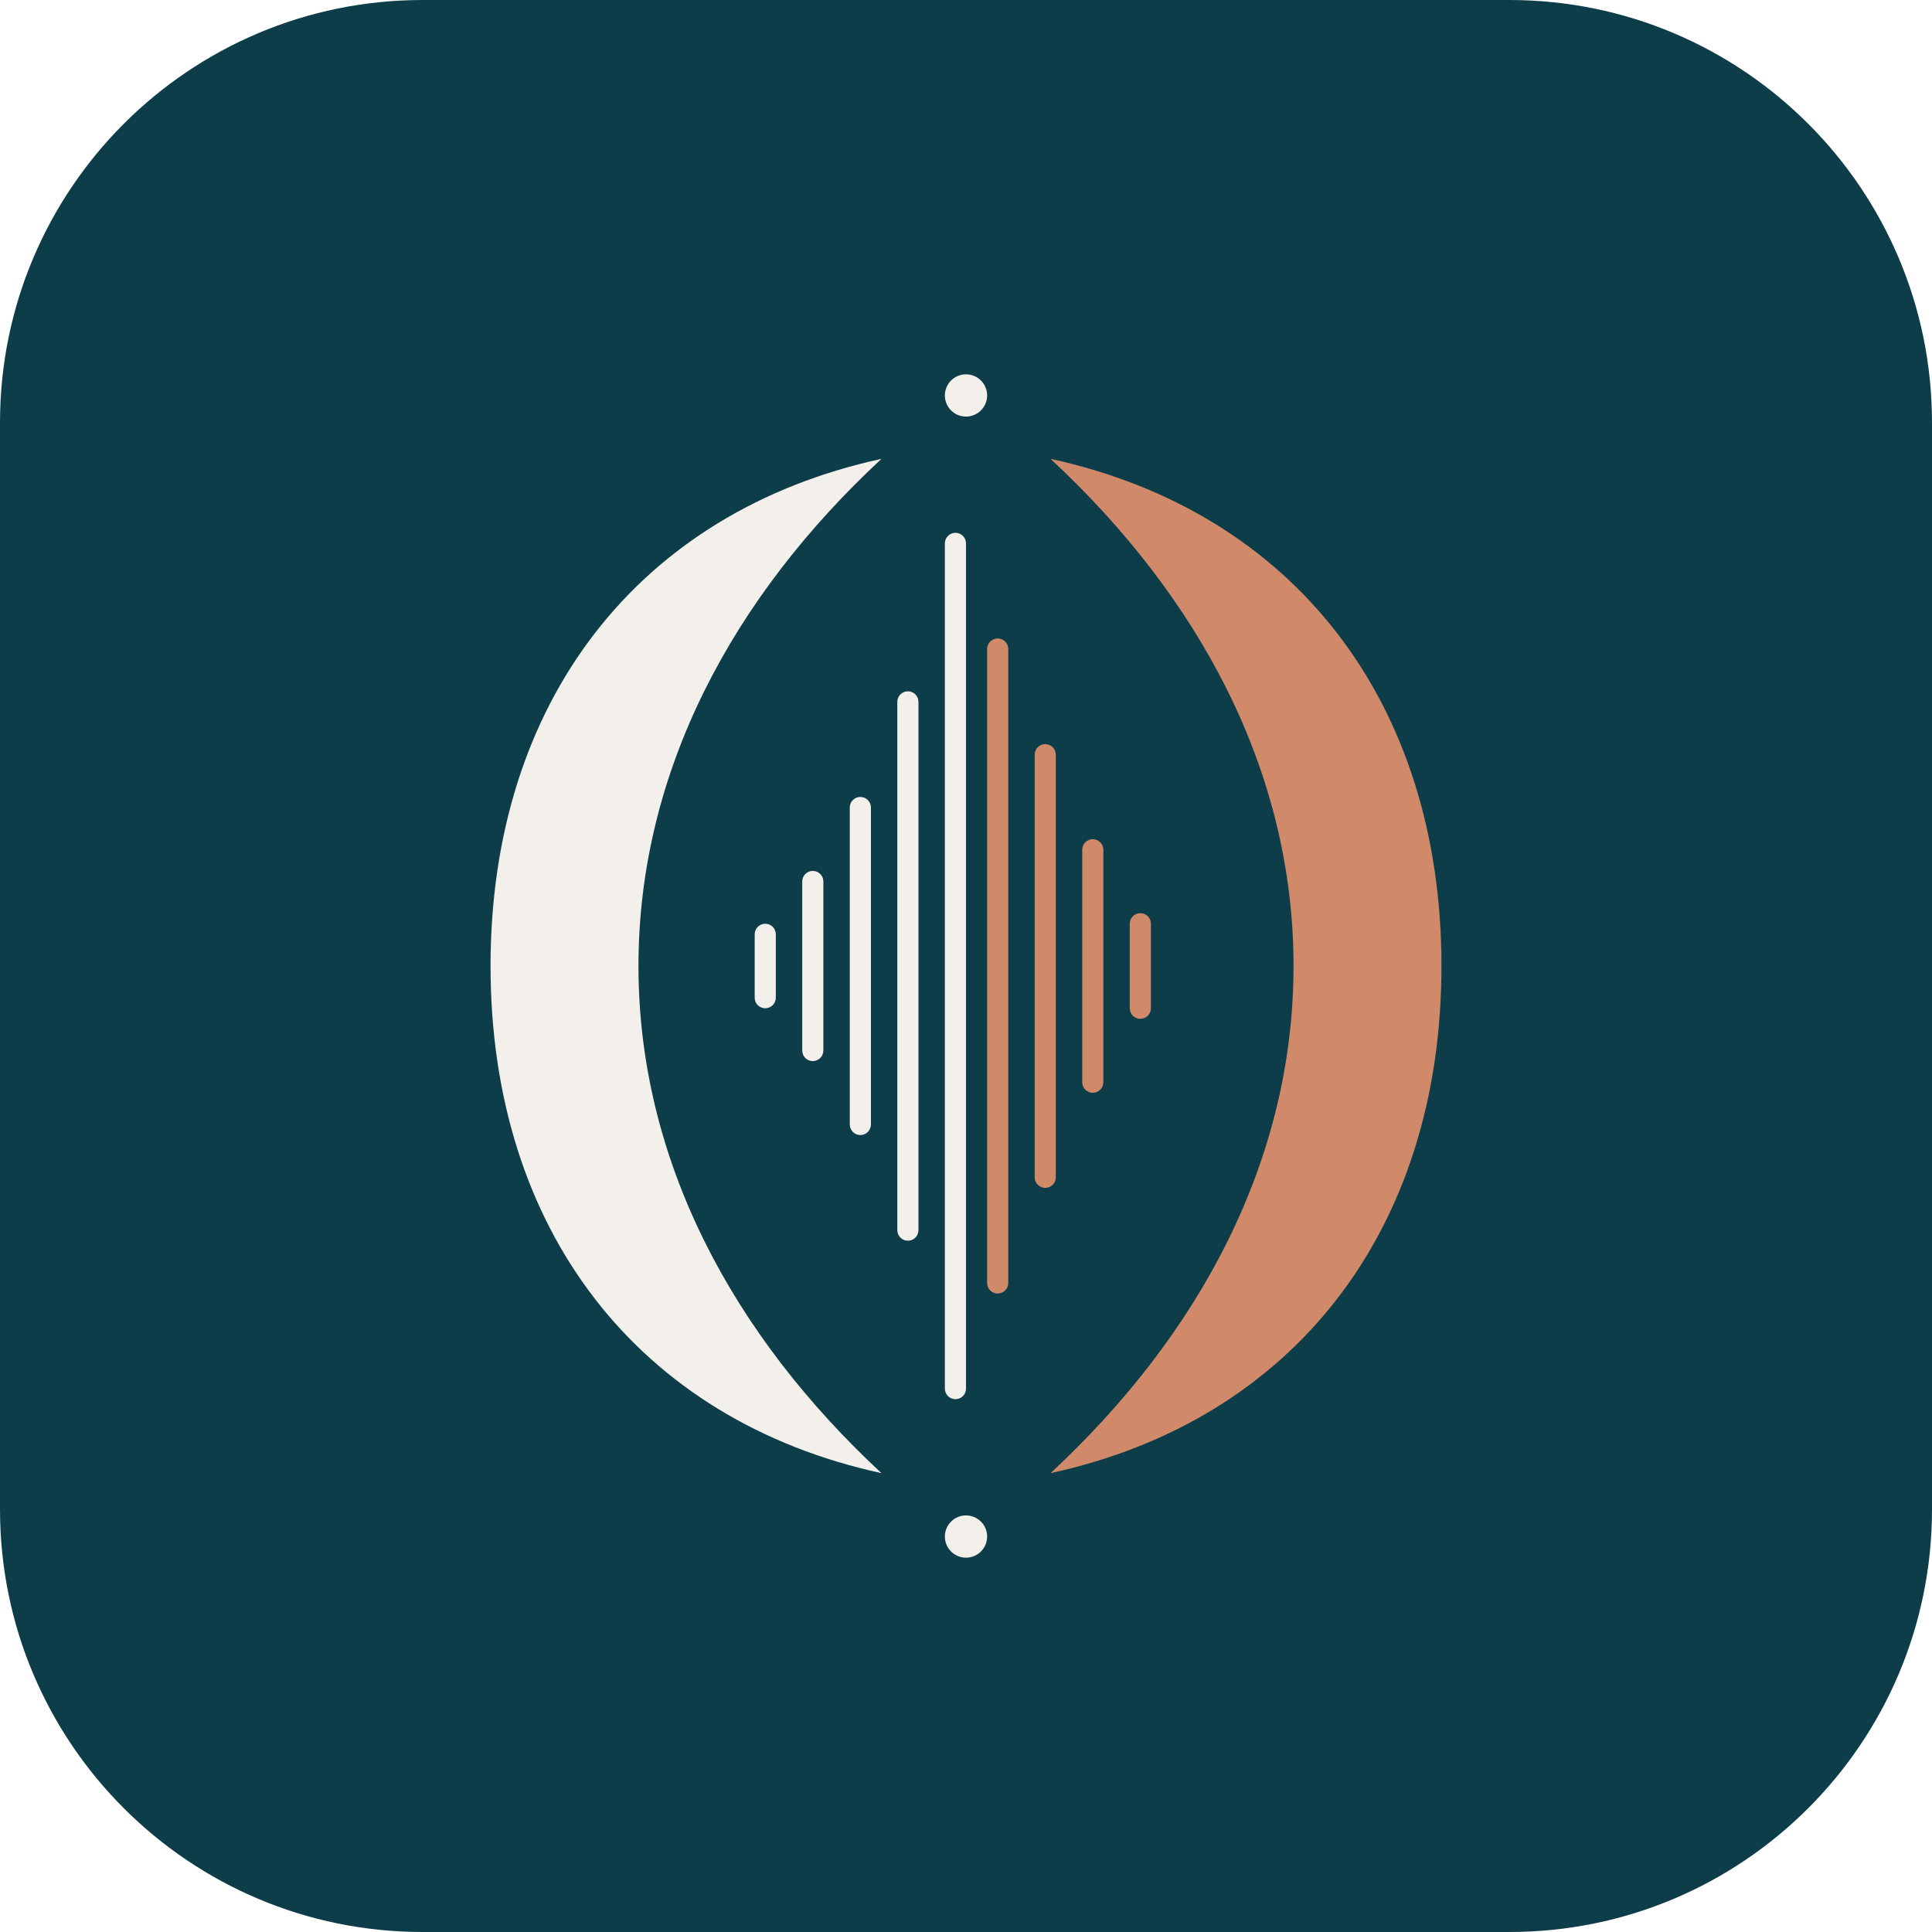
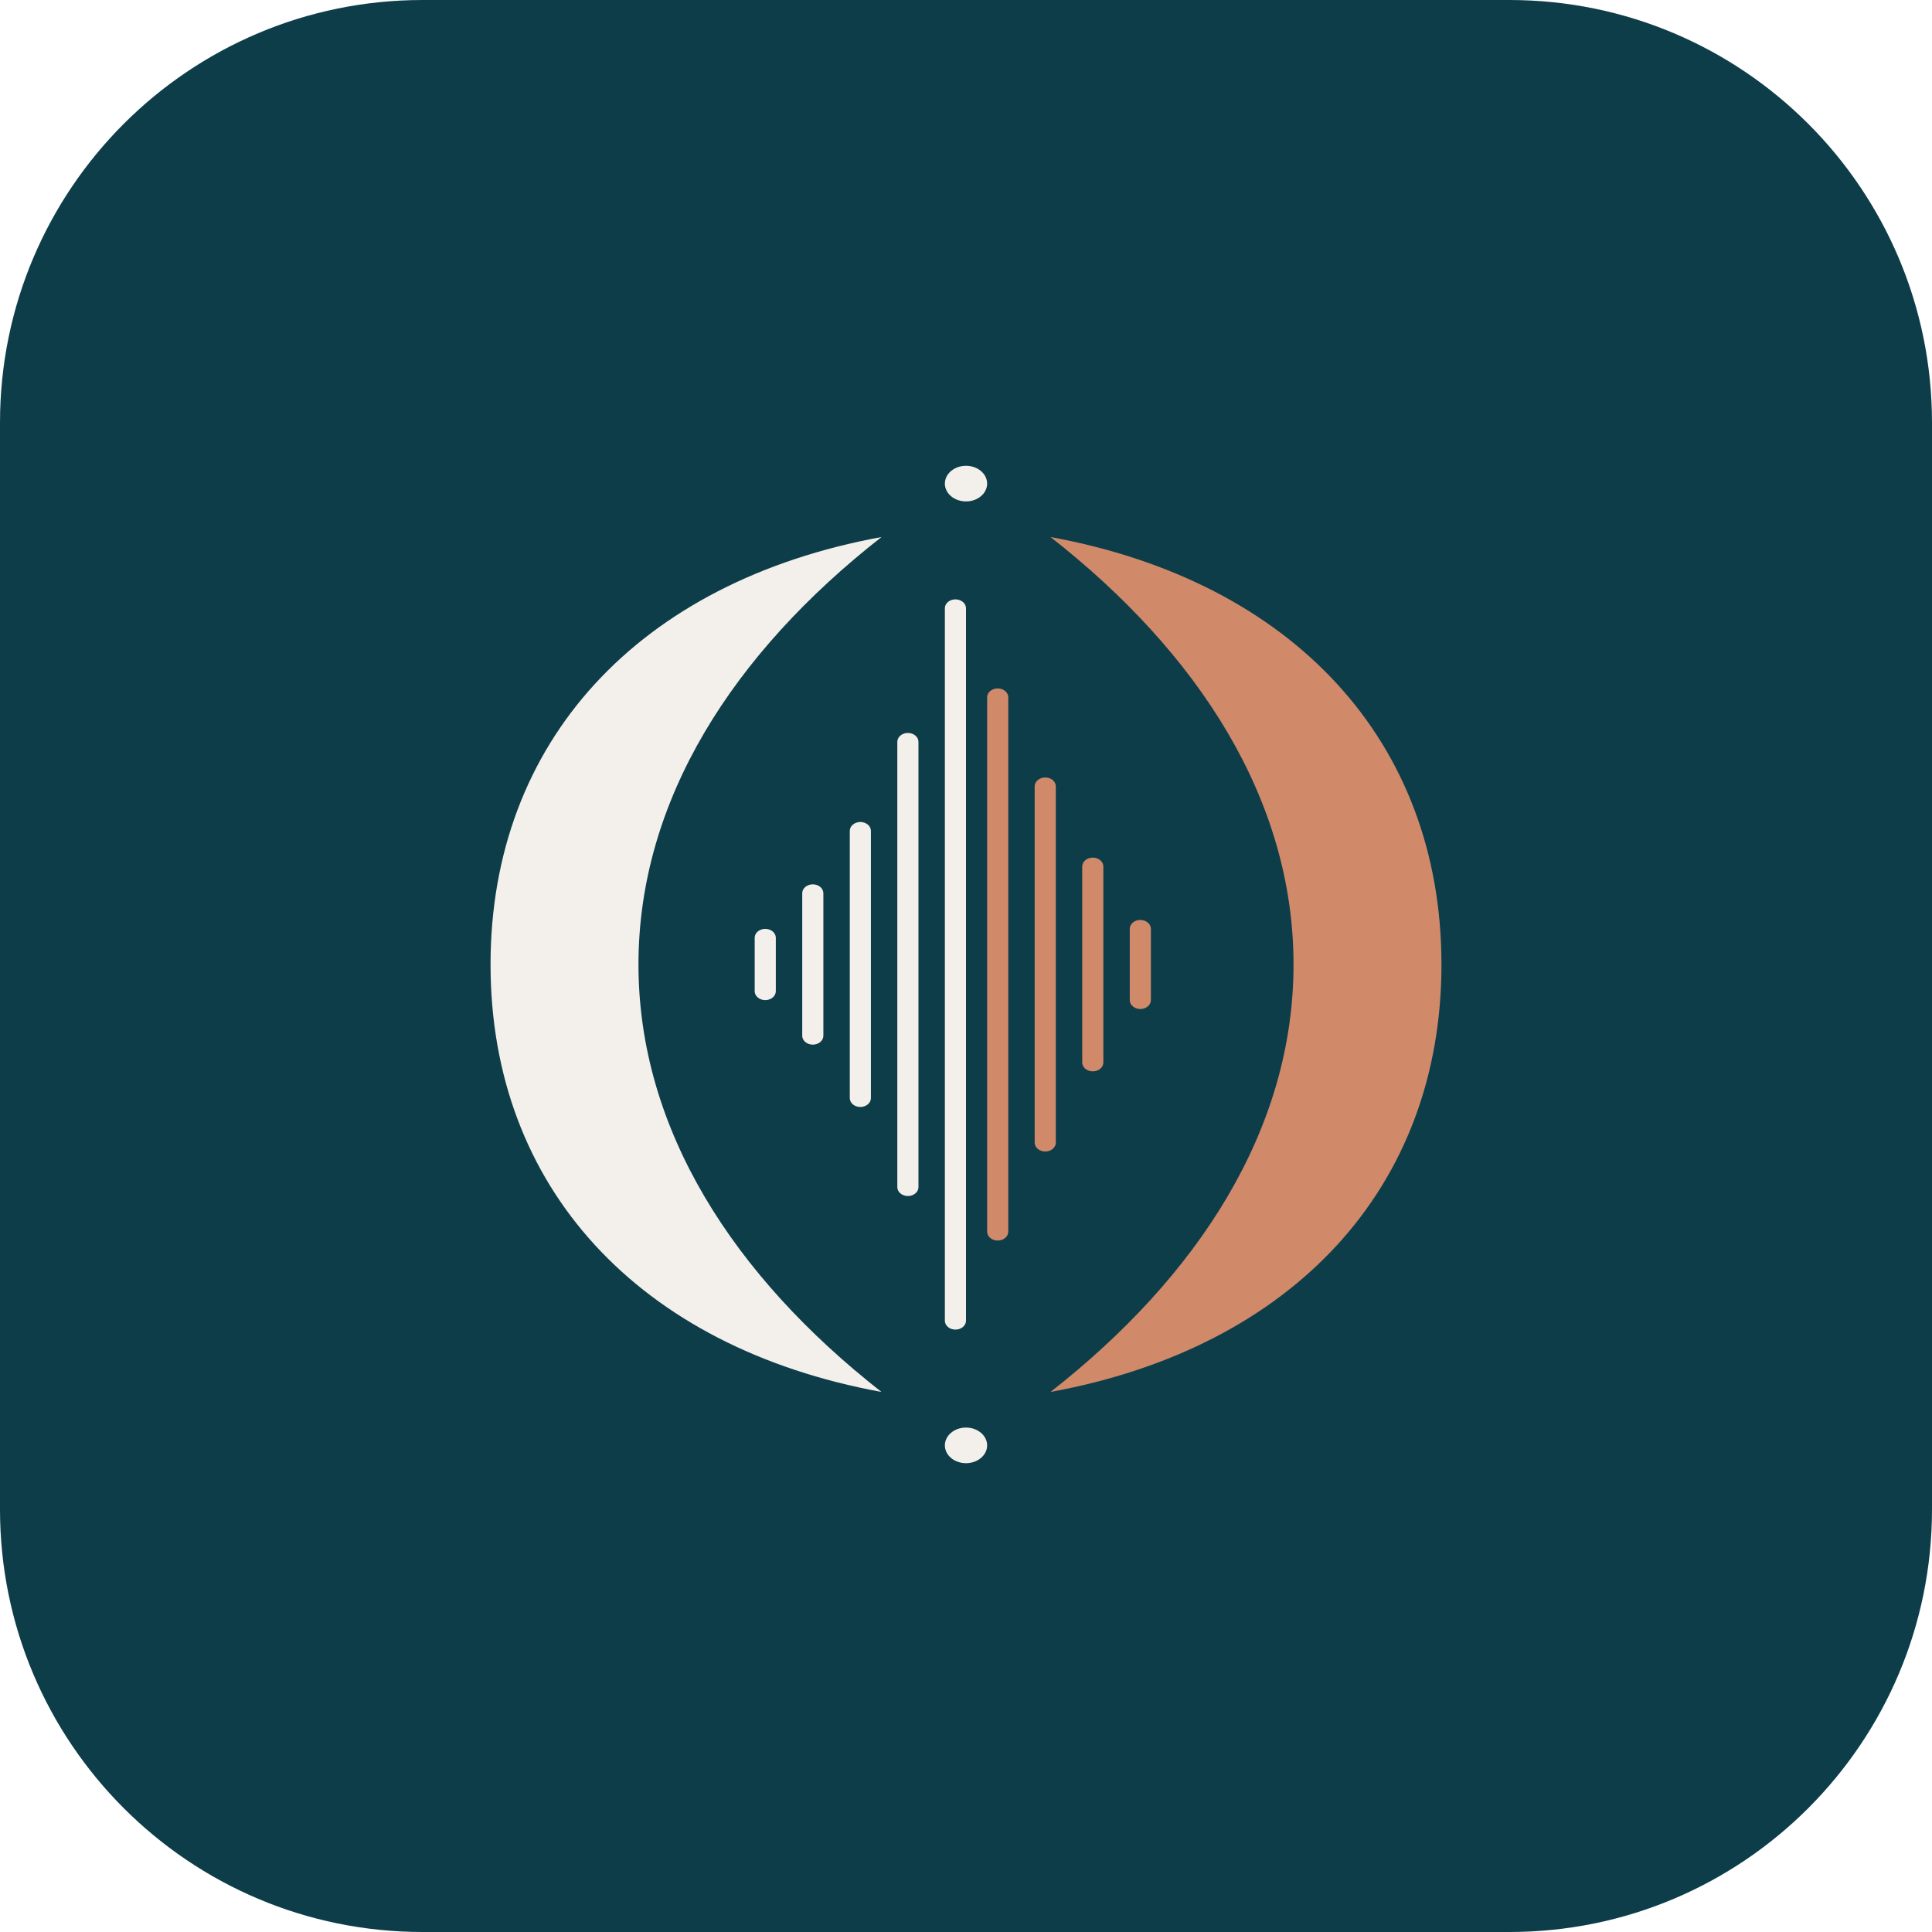
<svg xmlns="http://www.w3.org/2000/svg" viewBox="0 0 512 512" role="img" aria-labelledby="title">
  <rect width="512" height="512" rx="112" fill="#0E3D4A" />
-   <g transform="translate(88 88) scale(1.4)">
+   <g transform="translate(88 114) scale(1.4 1.18)">
    <path fill="#F3F0EB" d="M104 24C58 34 30 70 30 120s28 86 74 96C76 190 58 157 58 120s18-70 46-96Z" />
    <path fill="#D08A6A" d="M136 24c46 10 74 46 74 96s-28 86-74 96c28-26 46-59 46-96s-18-70-46-96Z" />
    <g fill="#F3F0EB">
      <rect x="80" y="112" width="4" height="16" rx="2" />
      <rect x="89" y="102" width="4" height="36" rx="2" />
      <rect x="98" y="88" width="4" height="64" rx="2" />
      <rect x="107" y="68" width="4" height="104" rx="2" />
      <rect x="116" y="38" width="4" height="164" rx="2" />
    </g>
    <g fill="#D08A6A">
      <rect x="124" y="58" width="4" height="124" rx="2" />
      <rect x="133" y="78" width="4" height="84" rx="2" />
      <rect x="142" y="96" width="4" height="48" rx="2" />
      <rect x="151" y="110" width="4" height="20" rx="2" />
    </g>
    <circle cx="120" cy="12" r="4" fill="#F3F0EB" />
    <circle cx="120" cy="228" r="4" fill="#F3F0EB" />
  </g>
</svg>
